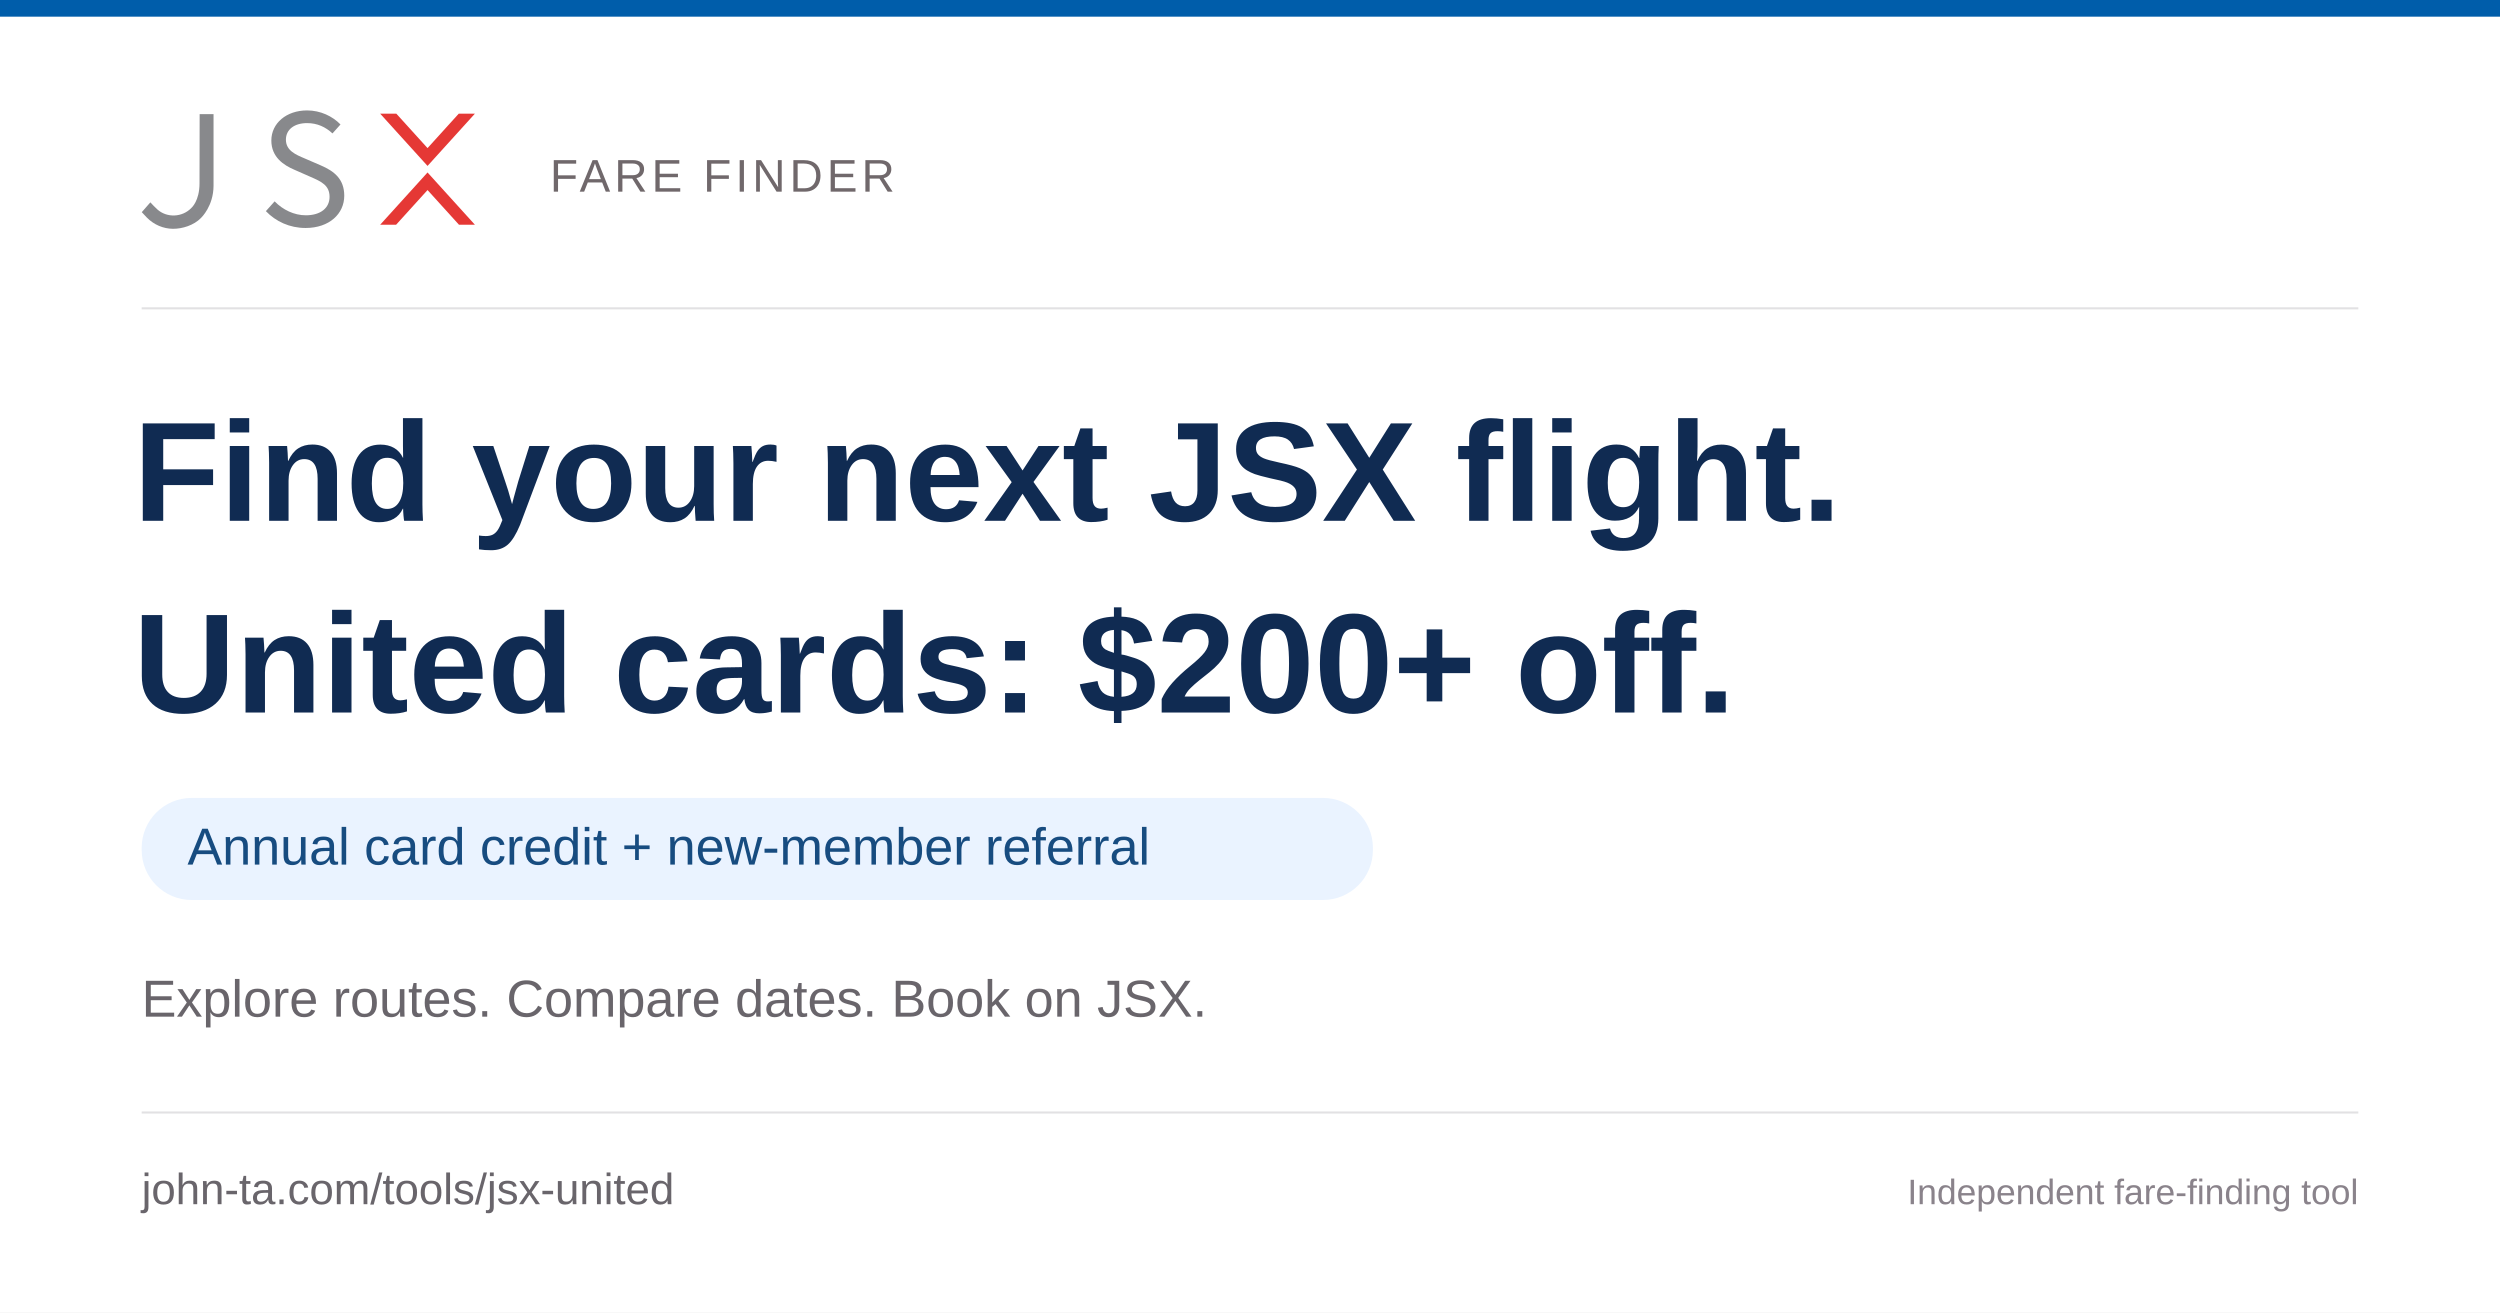
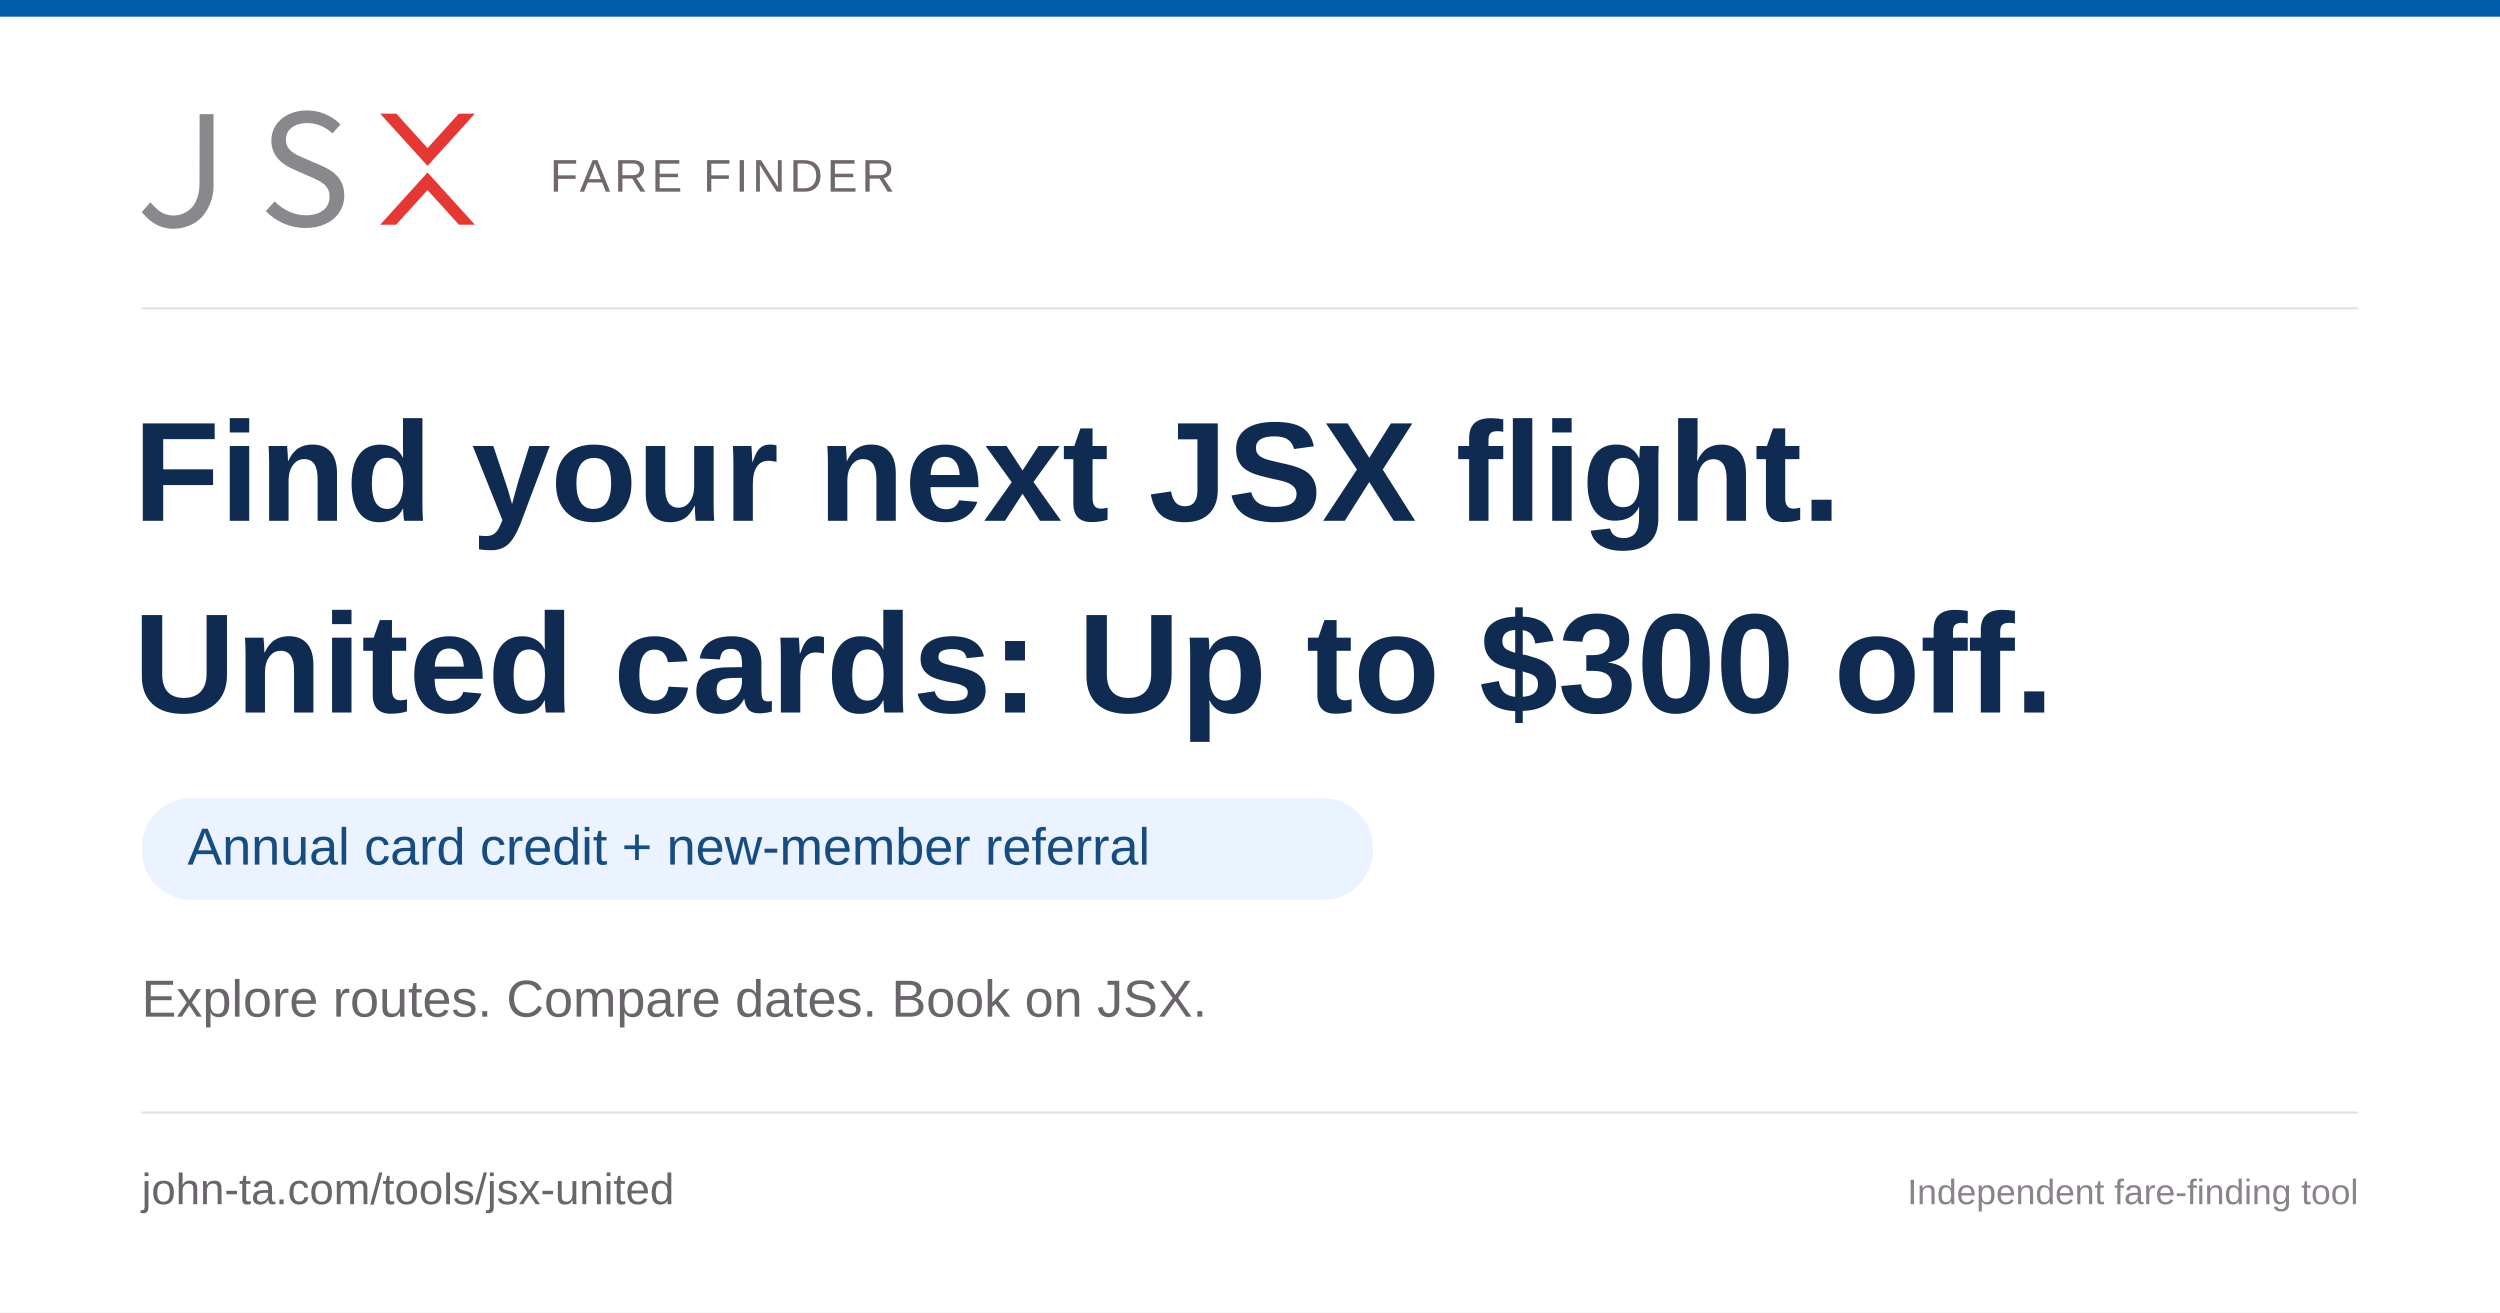
<svg xmlns="http://www.w3.org/2000/svg" width="1200" height="630" viewBox="0 0 1200 630">
  <rect width="1200" height="630" fill="#ffffff" />
  <rect x="0" y="0" width="1200" height="8" fill="#005daa" />
  <svg x="68" y="53" width="160" height="58" viewBox="0 0 102 37">
    <g id="Design" stroke="none" stroke-width="1" fill="none" fill-rule="evenodd">
      <g id="JSX_Homepage_Desktop_v2" transform="translate(-255, -28)">
        <g id="Navigation">
          <g id="jsx-logo-md" transform="translate(255, 28)">
            <polygon id="Fill-6" fill="#E53835" points="89.94 21.693 87.5 19 85.06 21.693 73 35 77.88 35 87.5 24.384 97.122 35 102 35" />
            <polygon id="Fill-8" fill="#E53835" points="97.054 1 87.5 11.539 77.949 1 73 1 85.026 14.268 87.5 17 89.975 14.268 102 1" />
            <path d="M40.68,27.846 C43.18,30.42 46.638,32.115 50.234,32.115 C54.795,32.115 57.499,29.844 57.499,26.47 C57.499,22.923 54.982,21.792 51.702,20.36 L46.71,18.16 C43.472,16.779 39.672,14.325 39.672,9.217 C39.672,3.912 44.298,0 50.613,0 C54.732,0 58.405,1.783 60.846,4.303 L58.394,7.042 C56.287,5.092 53.771,3.885 50.613,3.885 C46.715,3.885 44.134,5.849 44.134,8.956 C44.134,12.302 47.164,13.553 49.887,14.703 L54.84,16.845 C58.861,18.572 62,20.967 62,26.13 C62,31.617 57.463,36 50.156,36 C45.279,36 41.037,34.011 38,30.845 L40.68,27.846 Z" id="Fill-1" fill="#88898C" />
            <path d="M17.72,1.148 C17.72,1.148 17.681,18.11 17.681,22.322 C17.681,27.703 15.259,29.786 15.181,29.868 C12.416,32.752 7.691,32.973 4.738,30.292 C3.969,29.594 3.277,28.843 2.623,28.152 L-4.58333334e-05,31.154 C0.534,31.726 0.886,32.127 1.515,32.772 C3.736,35.05 6.638,36.219 9.52,36.25 C12.403,36.28 15.954,35.173 18.101,32.957 C18.119,32.939 18.137,32.92 18.155,32.902 C18.256,32.798 21.955,29.271 21.973,23.074 L21.973,1.148 L17.72,1.148 Z" id="Fill-3" fill="#88898C" />
          </g>
        </g>
      </g>
    </g>
  </svg>
  <text x="264" y="92" font-family="Arial, sans-serif" font-size="22" fill="#70686b" letter-spacing="2">FARE FINDER</text>
  <path d="M68 148H1132" stroke="#e2e1e3" />
  <g font-family="Arial, sans-serif" fill="#102b52">
    <text x="64" y="250" font-size="68" font-weight="700">Find your next JSX flight.</text>
-     <text x="64" y="342" font-size="68" font-weight="700">United cards: $200+ off.</text>
+     <text x="64" y="342" font-size="68" font-weight="700">United cards: Up to $300 off.</text>
    <rect x="68" y="383" width="591" height="49" rx="24" fill="#eaf3ff" />
    <text x="90" y="415" font-size="25" fill="#174c80">Annual card credit + new-member referral</text>
    <text x="68" y="488" font-size="25" fill="#69656b">Explore routes. Compare dates. Book on JSX.</text>
  </g>
  <path d="M68 534H1132" stroke="#e2e1e3" />
  <text x="68" y="578" font-family="Arial, sans-serif" font-size="21" fill="#69656b">john-ta.com/tools/jsx-united</text>
  <text x="1132" y="578" text-anchor="end" font-family="Arial, sans-serif" font-size="17" fill="#8a838b">Independent fare-finding tool</text>
</svg>
